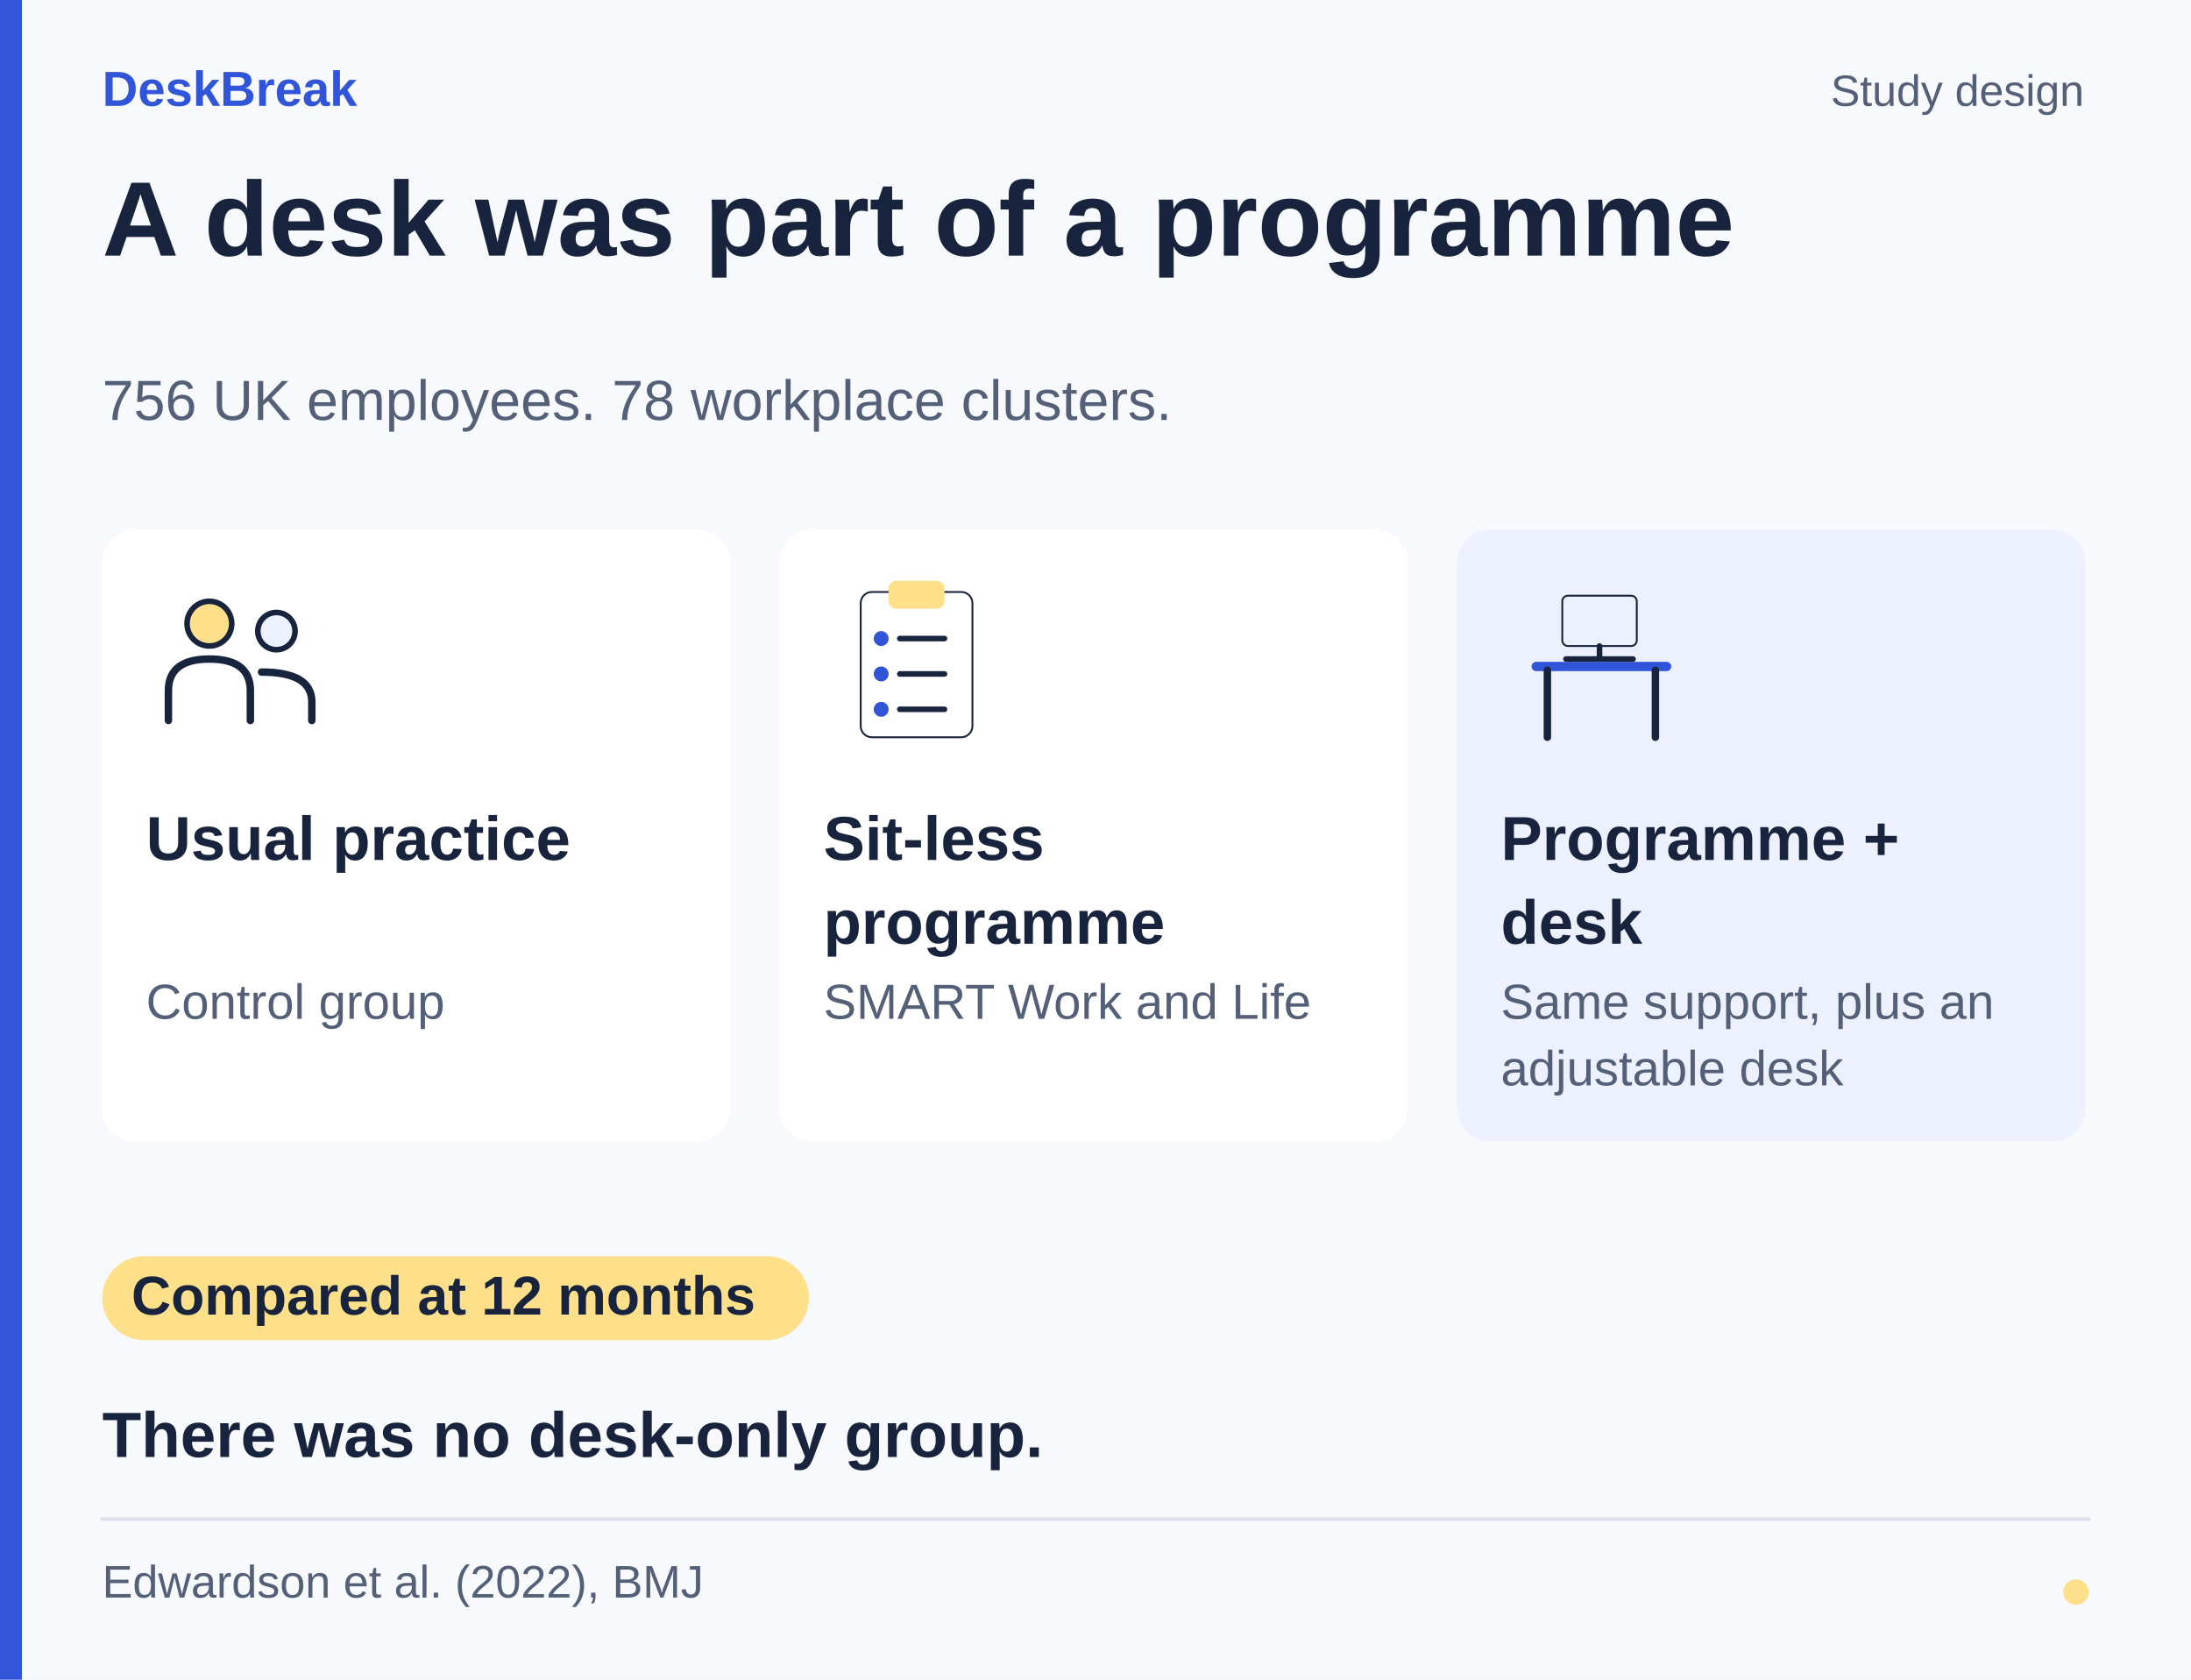
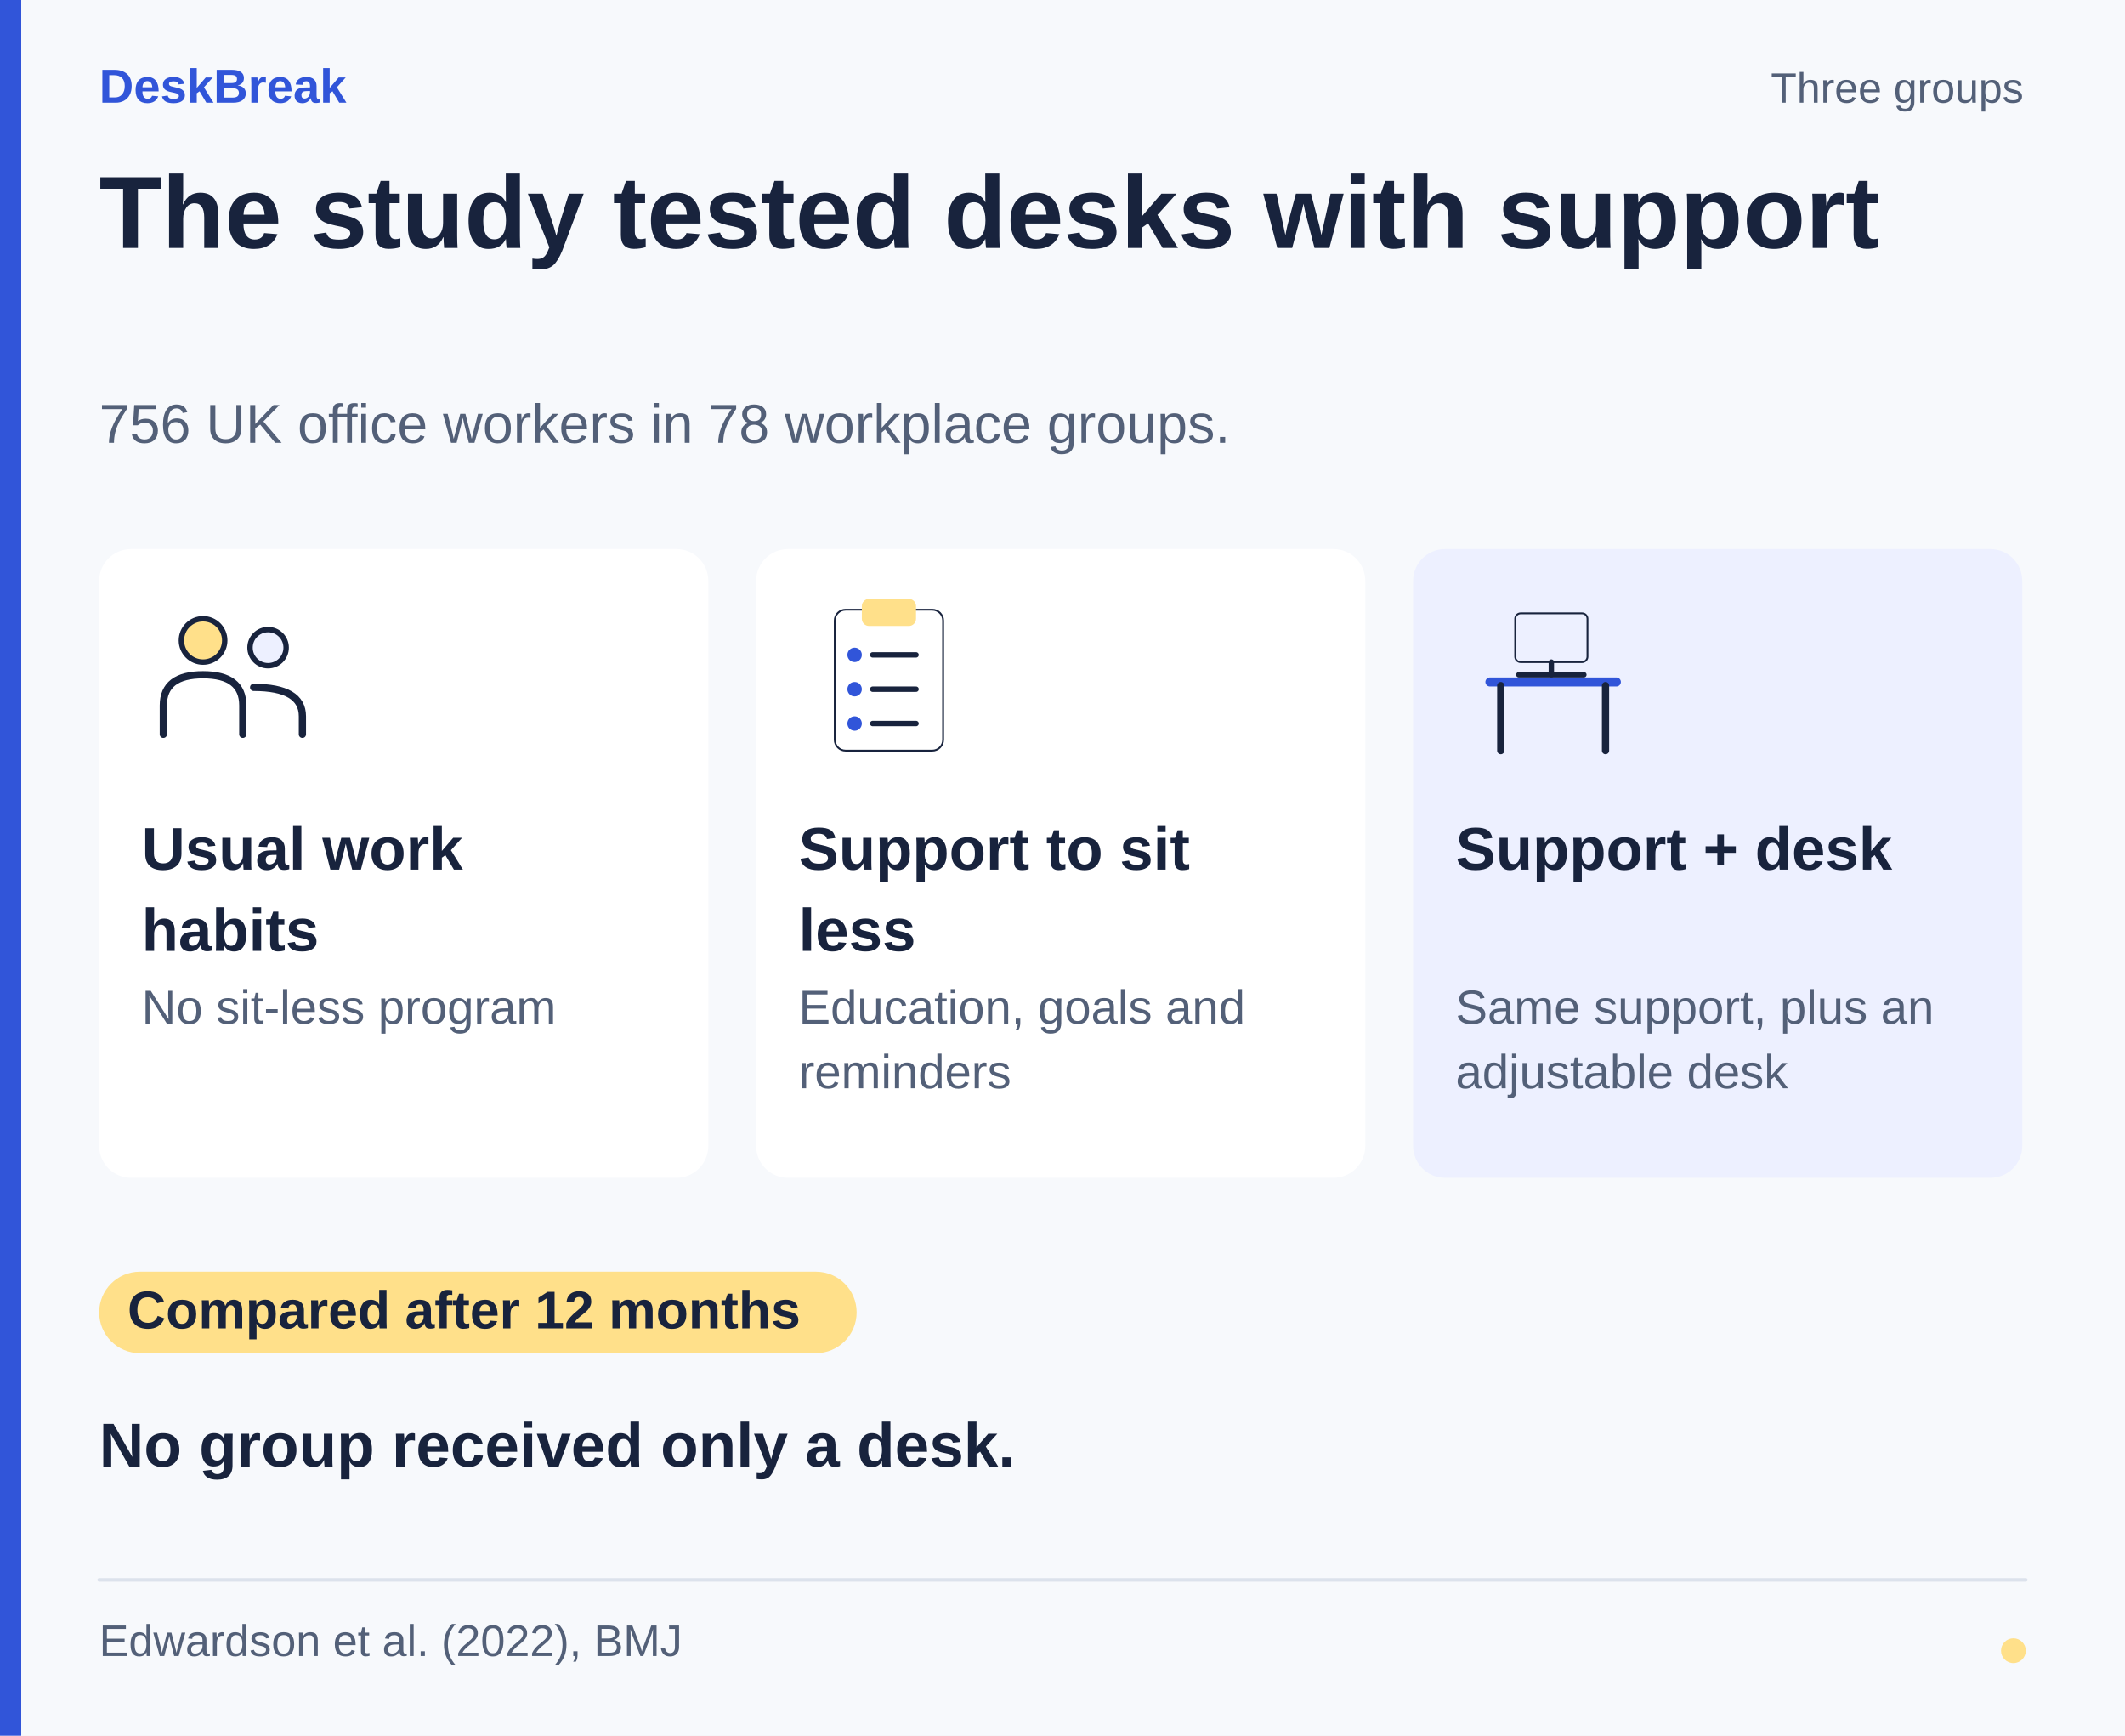
- <svg xmlns="http://www.w3.org/2000/svg" width="1200" height="920" viewBox="0 0 1200 920" role="img" aria-labelledby="title desc">
-   <rect x="0" y="0" width="1200" height="920" rx="0" fill="#F7F9FC" stroke="none" />
-   <rect x="0" y="0" width="12" height="920" rx="0" fill="#3155D9" stroke="none" />
+ <svg xmlns="http://www.w3.org/2000/svg" width="1200" height="980" viewBox="0 0 1200 980" role="img" aria-labelledby="title desc">
+   <rect x="0" y="0" width="1200" height="980" rx="0" fill="#F7F9FC" stroke="none" />
+   <rect x="0" y="0" width="12" height="980" rx="0" fill="#3155D9" stroke="none" />
  <text x="56" y="58" font-family="Archivo, Arial, sans-serif" font-size="27" font-weight="800" fill="#3155D9">DeskBreak</text>
-   <text x="1002.688" y="58" font-family="Archivo, Arial, sans-serif" font-size="24" font-weight="500" fill="#536078">Study design</text>
-   <text x="56" y="140" font-family="Archivo, Arial, sans-serif" font-size="58" font-weight="800" fill="#18233D">A desk was part of a programme</text>
-   <text x="56" y="230" font-family="Archivo, Arial, sans-serif" font-size="31" font-weight="500" fill="#536078">756 UK employees. 78 workplace clusters.</text>
-   <rect x="56" y="290" width="344" height="335" rx="18" fill="#FFFFFF" stroke="none" />
-   <g transform="translate(80 312) scale(1.02)">
+   <text x="999.976" y="58" font-family="Archivo, Arial, sans-serif" font-size="24" font-weight="500" fill="#536078">Three groups</text>
+   <text x="56" y="140" font-family="Archivo, Arial, sans-serif" font-size="58" font-weight="800" fill="#18233D">The study tested desks with support</text>
+   <text x="56" y="250" font-family="Archivo, Arial, sans-serif" font-size="31" font-weight="500" fill="#536078">756 UK office workers in 78 workplace groups.</text>
+   <rect x="56" y="310" width="344" height="355" rx="18" fill="#FFFFFF" stroke="none" />
+   <g transform="translate(80 332) scale(1.02)">
    <circle cx="34" cy="29" r="12" fill="#FFE08A" stroke="#18233D" stroke-width="3" />
    <circle cx="70" cy="33" r="10" fill="#EDF0FF" stroke="#18233D" stroke-width="3" />
    <path d="M12 81V65Q12 48 34 48Q56 48 56 65V81M62 55Q89 55 89 71V81" fill="none" stroke="#18233D" stroke-width="4" stroke-linecap="round" />
  </g>
-   <text x="80" y="471" font-family="Archivo, Arial, sans-serif" font-size="34" font-weight="800" fill="#18233D">Usual practice</text>
-   <text x="80" y="558" font-family="Archivo, Arial, sans-serif" font-size="27" font-weight="500" fill="#536078">Control group</text>
-   <rect x="427" y="290" width="344" height="335" rx="18" fill="#FFFFFF" stroke="none" />
-   <g transform="translate(451 312) scale(1.02)">
+   <text x="80" y="491" font-family="Archivo, Arial, sans-serif" font-size="34" font-weight="800" fill="#18233D">Usual work</text>
+   <text x="80" y="536.9" font-family="Archivo, Arial, sans-serif" font-size="34" font-weight="800" fill="#18233D">habits</text>
+   <text x="80" y="578" font-family="Archivo, Arial, sans-serif" font-size="27" font-weight="500" fill="#536078">No sit-less program</text>
+   <rect x="427" y="310" width="344" height="355" rx="18" fill="#FFFFFF" stroke="none" />
+   <g transform="translate(451 332) scale(1.02)">
    <rect x="20" y="12" width="60" height="78" rx="6" fill="#FFFFFF" stroke="#18233D" />
    <rect x="35" y="6" width="30" height="15" rx="4" fill="#FFE08A" stroke="none" />
    <line x1="41" y1="37" x2="65" y2="37" stroke="#18233D" stroke-width="3" stroke-linecap="round" />
    <line x1="41" y1="56" x2="65" y2="56" stroke="#18233D" stroke-width="3" stroke-linecap="round" />
    <line x1="41" y1="75" x2="65" y2="75" stroke="#18233D" stroke-width="3" stroke-linecap="round" />
    <circle cx="31" cy="37" r="4" fill="#3155D9" stroke="none" stroke-width="0" />
    <circle cx="31" cy="56" r="4" fill="#3155D9" stroke="none" stroke-width="0" />
    <circle cx="31" cy="75" r="4" fill="#3155D9" stroke="none" stroke-width="0" />
  </g>
-   <text x="451" y="471" font-family="Archivo, Arial, sans-serif" font-size="34" font-weight="800" fill="#18233D">Sit-less</text>
-   <text x="451" y="516.9" font-family="Archivo, Arial, sans-serif" font-size="34" font-weight="800" fill="#18233D">programme</text>
-   <text x="451" y="558" font-family="Archivo, Arial, sans-serif" font-size="27" font-weight="500" fill="#536078">SMART Work and Life</text>
-   <rect x="798" y="290" width="344" height="335" rx="18" fill="#EDF0FF" stroke="none" />
-   <g transform="translate(822 312) scale(1.02)">
+   <text x="451" y="491" font-family="Archivo, Arial, sans-serif" font-size="34" font-weight="800" fill="#18233D">Support to sit</text>
+   <text x="451" y="536.9" font-family="Archivo, Arial, sans-serif" font-size="34" font-weight="800" fill="#18233D">less</text>
+   <text x="451" y="578" font-family="Archivo, Arial, sans-serif" font-size="27" font-weight="500" fill="#536078">Education, goals and</text>
+   <text x="451" y="614.45" font-family="Archivo, Arial, sans-serif" font-size="27" font-weight="500" fill="#536078">reminders</text>
+   <rect x="798" y="310" width="344" height="355" rx="18" fill="#EDF0FF" stroke="none" />
+   <g transform="translate(822 332) scale(1.02)">
    <rect x="33" y="14" width="40" height="27" rx="3" fill="#EDF0FF" stroke="#18233D" />
    <line x1="53" y1="41" x2="53" y2="48" stroke="#18233D" stroke-width="3" stroke-linecap="round" />
    <line x1="19" y1="52" x2="89" y2="52" stroke="#3155D9" stroke-width="5" stroke-linecap="round" />
    <line x1="25" y1="54" x2="25" y2="90" stroke="#18233D" stroke-width="4" stroke-linecap="round" />
    <line x1="83" y1="54" x2="83" y2="90" stroke="#18233D" stroke-width="4" stroke-linecap="round" />
    <line x1="35" y1="48" x2="71" y2="48" stroke="#18233D" stroke-width="3" stroke-linecap="round" />
  </g>
-   <text x="822" y="471" font-family="Archivo, Arial, sans-serif" font-size="34" font-weight="800" fill="#18233D">Programme +</text>
-   <text x="822" y="516.9" font-family="Archivo, Arial, sans-serif" font-size="34" font-weight="800" fill="#18233D">desk</text>
-   <text x="822" y="558" font-family="Archivo, Arial, sans-serif" font-size="27" font-weight="500" fill="#536078">Same support, plus an</text>
-   <text x="822" y="594.45" font-family="Archivo, Arial, sans-serif" font-size="27" font-weight="500" fill="#536078">adjustable desk</text>
-   <rect x="56" y="688" width="387.02" height="46" rx="23" fill="#FFE08A" stroke="none" />
-   <text x="72" y="720" font-family="Archivo, Arial, sans-serif" font-size="30" font-weight="800" fill="#18233D">Compared at 12 months</text>
-   <text x="56" y="798" font-family="Archivo, Arial, sans-serif" font-size="35" font-weight="800" fill="#18233D">There was no desk-only group.</text>
-   <line x1="56" y1="832" x2="1144" y2="832" stroke="#DCE2EC" stroke-width="2" stroke-linecap="round" />
-   <text x="56" y="875" font-family="Archivo, Arial, sans-serif" font-size="25" font-weight="500" fill="#536078">Edwardson et al. (2022), BMJ</text>
-   <circle cx="1137" cy="872" r="7" fill="#FFE08A" stroke="none" stroke-width="0" />
+   <text x="822" y="491" font-family="Archivo, Arial, sans-serif" font-size="34" font-weight="800" fill="#18233D">Support + desk</text>
+   <text x="822" y="578" font-family="Archivo, Arial, sans-serif" font-size="27" font-weight="500" fill="#536078">Same support, plus an</text>
+   <text x="822" y="614.45" font-family="Archivo, Arial, sans-serif" font-size="27" font-weight="500" fill="#536078">adjustable desk</text>
+   <rect x="56" y="718" width="427.76" height="46" rx="23" fill="#FFE08A" stroke="none" />
+   <text x="72" y="750" font-family="Archivo, Arial, sans-serif" font-size="30" font-weight="800" fill="#18233D">Compared after 12 months</text>
+   <text x="56" y="828" font-family="Archivo, Arial, sans-serif" font-size="35" font-weight="800" fill="#18233D">No group received only a desk.</text>
+   <line x1="56" y1="892" x2="1144" y2="892" stroke="#DCE2EC" stroke-width="2" stroke-linecap="round" />
+   <text x="56" y="935" font-family="Archivo, Arial, sans-serif" font-size="25" font-weight="500" fill="#536078">Edwardson et al. (2022), BMJ</text>
+   <circle cx="1137" cy="932" r="7" fill="#FFE08A" stroke="none" stroke-width="0" />
</svg>
